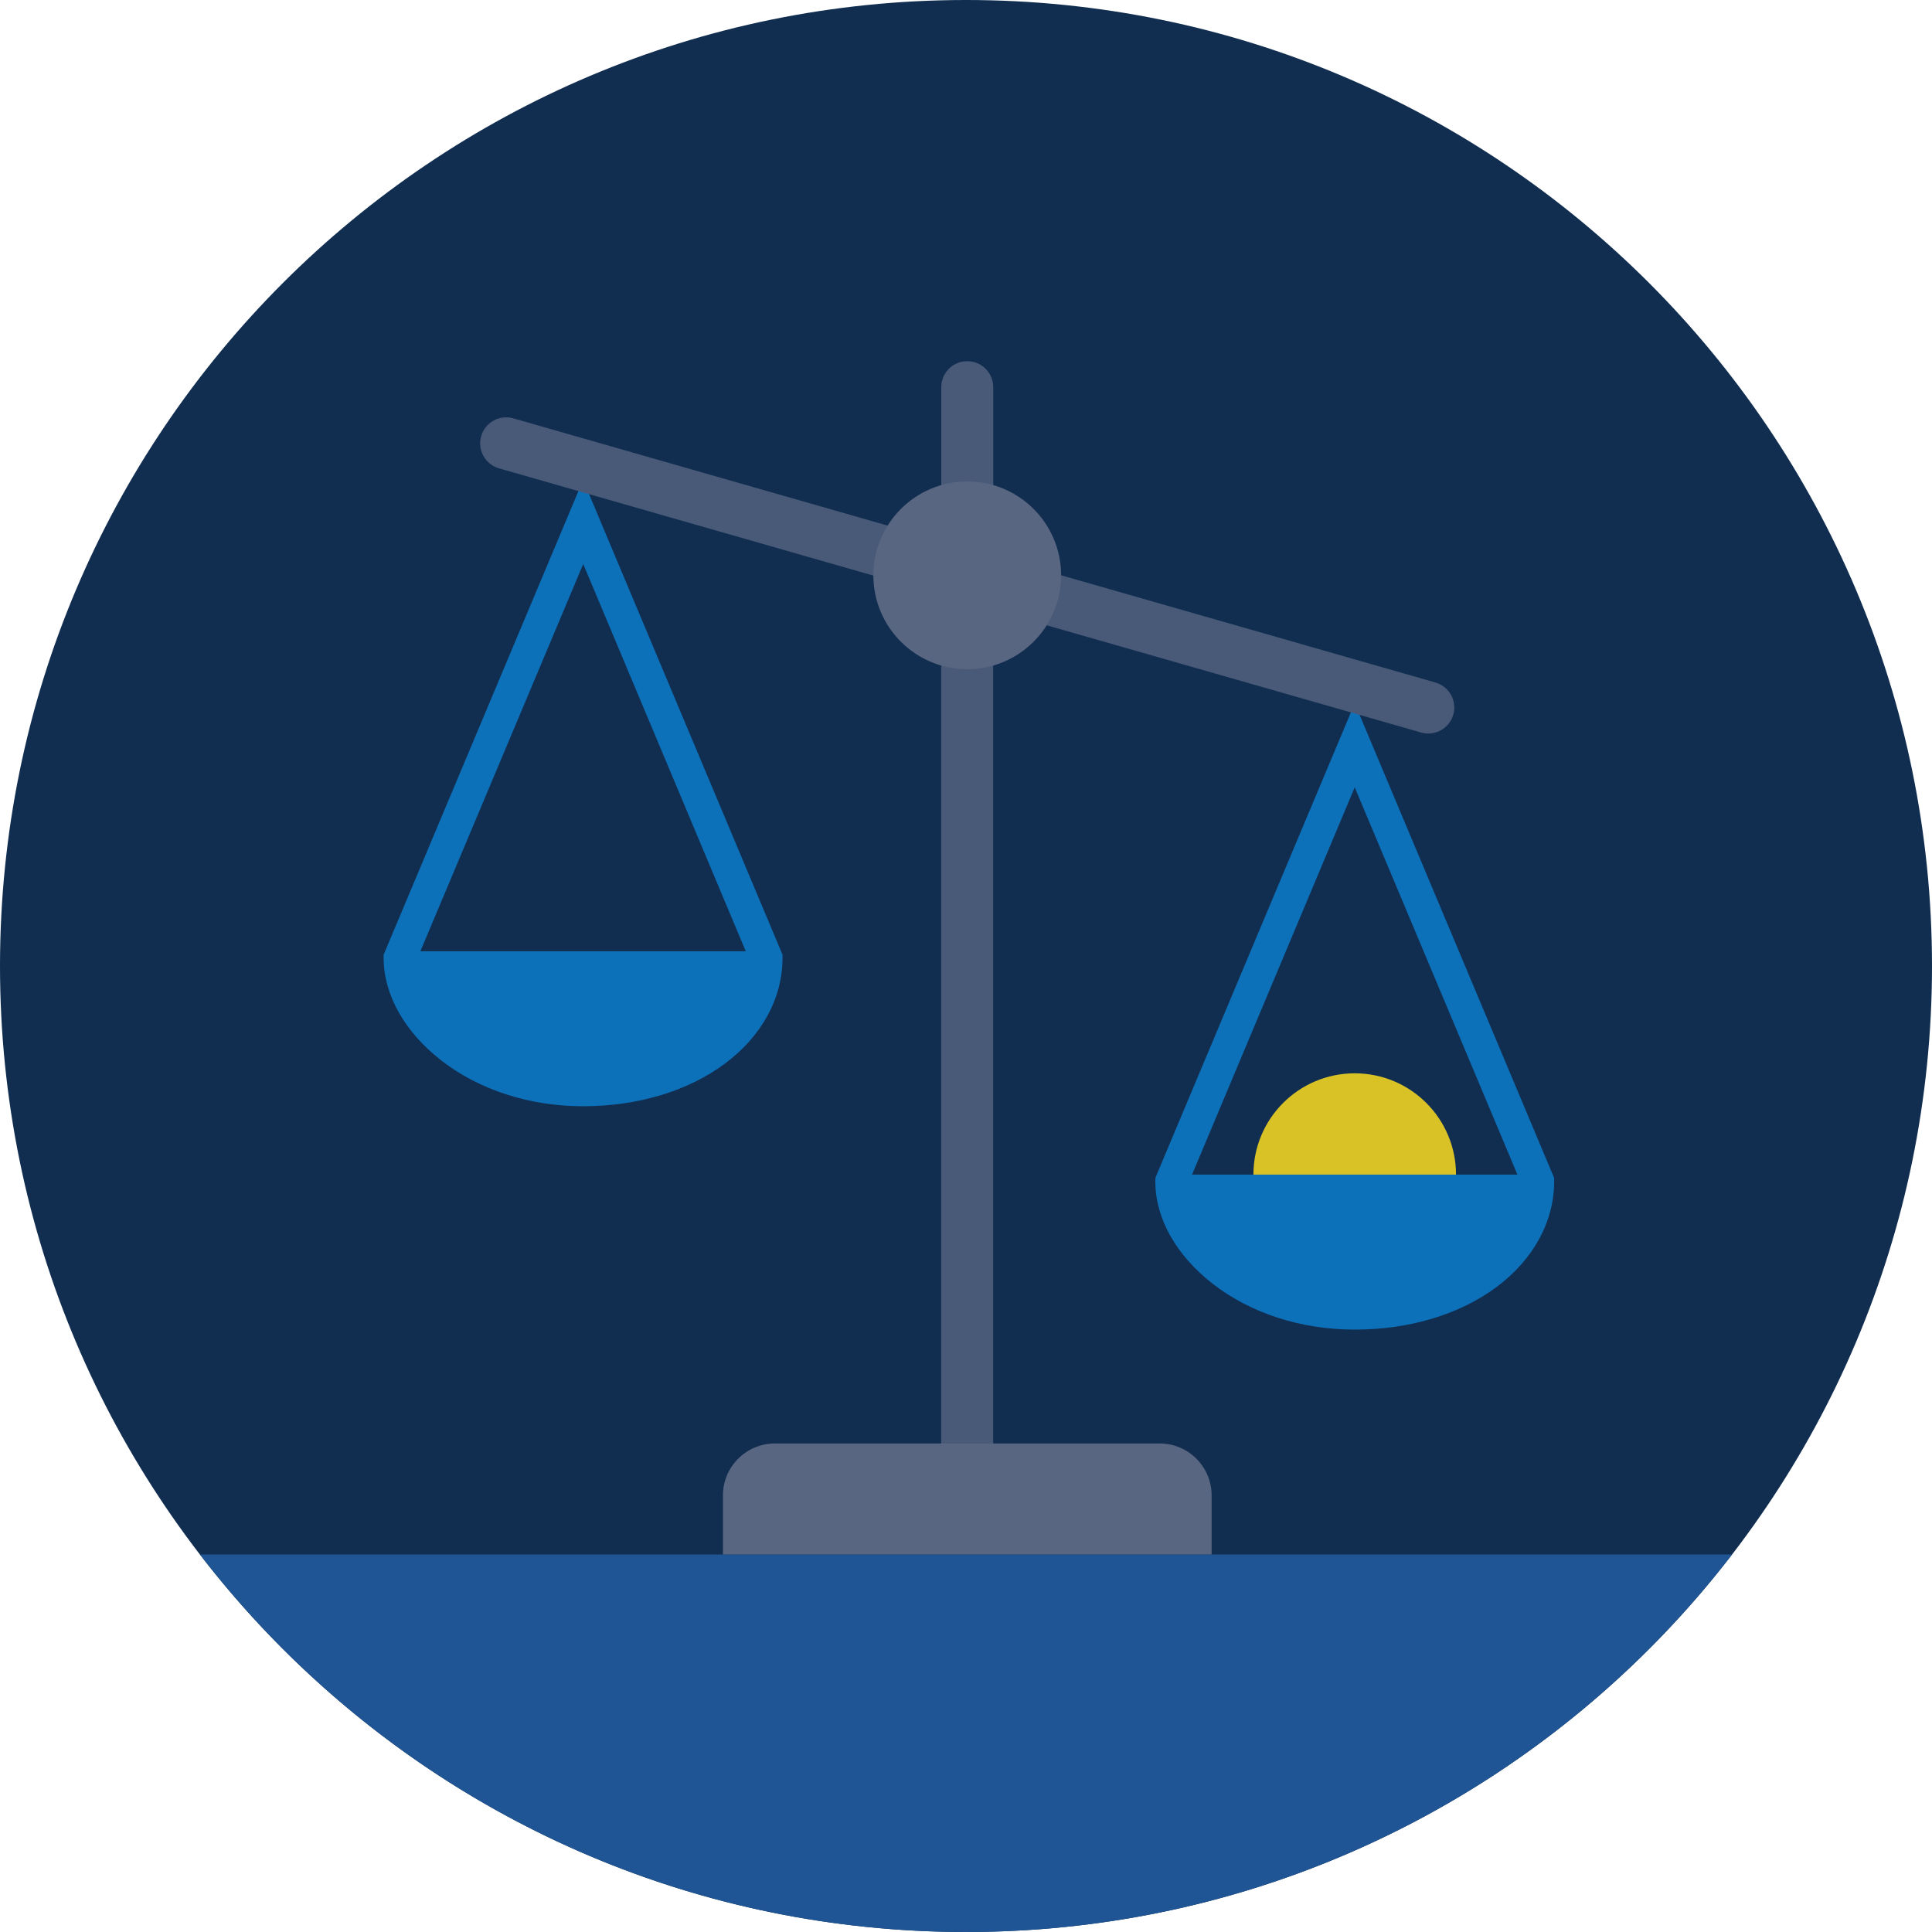
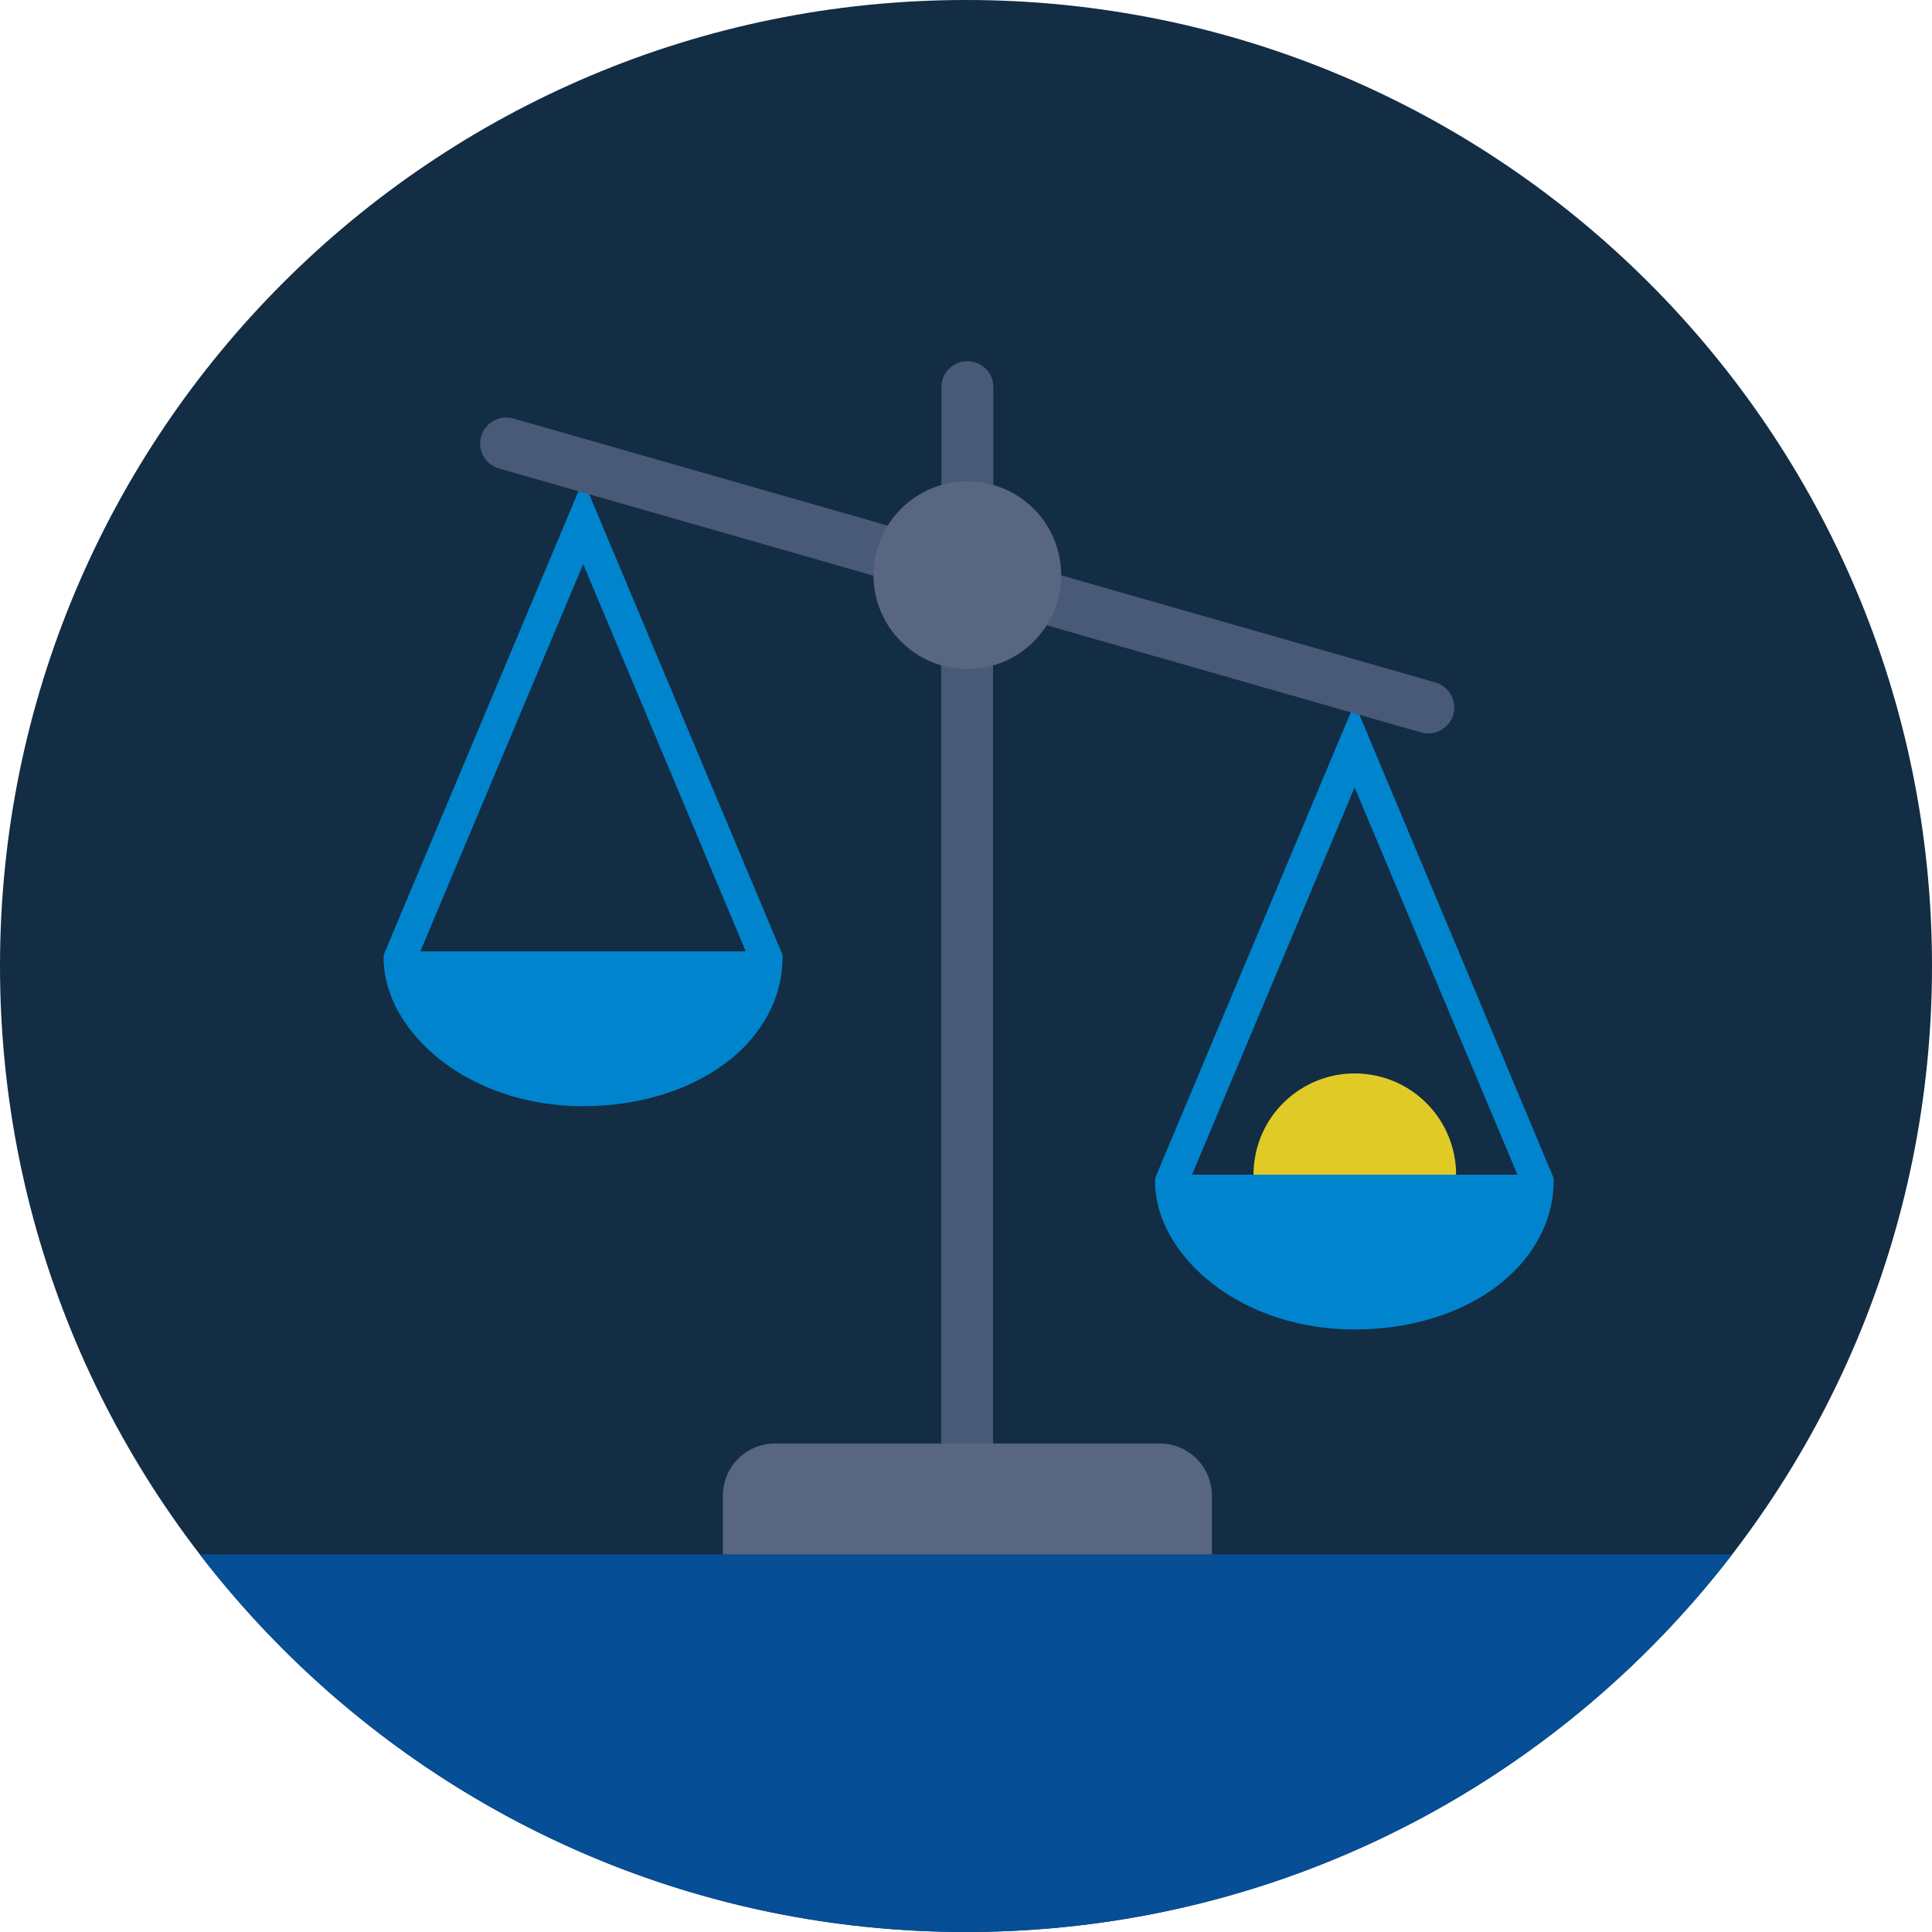
- <svg xmlns="http://www.w3.org/2000/svg" id="Layer_1" data-name="Layer 1" viewBox="0 0 700 700">
-   <defs>
-     <style>.cls-1{fill:#112e50;}.cls-2{fill:#d9c226;}.cls-3{fill:#0d71ba;}.cls-4{fill:#1f5594;}.cls-5{fill:#485a78;}.cls-6{fill:#596681;}</style>
-   </defs>
-   <circle class="cls-1" cx="350" cy="350" r="350" />
-   <circle class="cls-2" cx="490.84" cy="425.58" r="36.7" />
-   <path class="cls-3" d="M490.84,254.81,419.05,425.73l-.38.9-.07,1,0,.53c0,13.25,7.59,26.74,20.82,37,13.78,10.69,32.05,16.58,51.44,16.58,19.78,0,38-5.48,51.35-15.42S563.1,442.64,563.1,428v-1.19Zm58.95,170.77H431.9l58.94-140.33Z" />
-   <path class="cls-3" d="M211.27,173.9,139.46,344.82l-.46,1.09v1.19c0,13.26,7.59,26.77,20.82,37.07,13.78,10.73,32.05,16.64,51.44,16.64,19.78,0,38-5.48,51.35-15.42s20.91-23.66,20.91-38.29v-1.19Zm58.94,170.76H152.31l59-140.32Z" />
-   <path class="cls-4" d="M72.44,563.21C136.43,646.38,237,700,350,700s213.57-53.62,277.56-136.79Z" />
-   <path class="cls-5" d="M520.21,247.32,359.87,201.39v-60.8a9.42,9.42,0,1,0-18.83,0V196L185.89,151.55a9.42,9.42,0,0,0-5.19,18.11L341,215.59V530.8a9.42,9.42,0,1,0,18.83,0V221L515,265.43a9.42,9.42,0,0,0,5.19-18.11Z" />
-   <path class="cls-6" d="M280.76,523H420.14A18.84,18.84,0,0,1,439,541.79v21.42a0,0,0,0,1,0,0H261.93a0,0,0,0,1,0,0V541.79A18.84,18.84,0,0,1,280.76,523Z" />
-   <circle class="cls-6" cx="350.45" cy="208.45" r="34.01" />
+ <svg xmlns="http://www.w3.org/2000/svg" version="1.1" id="Layer_1" x="0px" y="0px" viewBox="0 0 700 700" style="enable-background:new 0 0 700 700;" xml:space="preserve">
+   <style type="text/css">
+ 	.st0{fill:#122D44;}
+ 	.st1{fill:#E0CB26;}
+ 	.st2{fill:#0084CE;}
+ 	.st3{fill:#064E96;}
+ 	.st4{fill:#485A78;}
+ 	.st5{fill:#596681;}
+ </style>
+   <circle class="st0" cx="350" cy="350" r="350" />
+   <ellipse transform="matrix(0.1602 -0.9871 0.9871 0.1602 -7.8685 841.9116)" class="st1" cx="490.8" cy="425.6" rx="36.7" ry="36.7" />
+   <path class="st2" d="M490.8,254.8L419,425.7l-0.4,0.9l-0.1,1v0.5c0,13.2,7.6,26.7,20.8,37c13.8,10.7,32,16.6,51.4,16.6  c19.8,0,38-5.5,51.3-15.4s20.9-23.7,20.9-38.3v-1.2L490.8,254.8z M549.8,425.6H431.9l58.9-140.3L549.8,425.6z" />
+   <path class="st2" d="M211.3,173.9l-71.8,170.9l-0.5,1.1v1.2c0,13.3,7.6,26.8,20.8,37.1c13.8,10.7,32.1,16.6,51.4,16.6  c19.8,0,38-5.5,51.4-15.4s20.9-23.7,20.9-38.3v-1.2L211.3,173.9z M270.2,344.7H152.3l59-140.3L270.2,344.7z" />
+   <path class="st3" d="M72.4,563.2C136.4,646.4,237,700,350,700s213.6-53.6,277.6-136.8H72.4z" />
+   <path class="st4" d="M520.2,247.3l-160.3-45.9v-60.8c0.2-5.2-3.9-9.6-9.1-9.7c-5.2-0.2-9.6,3.9-9.7,9.1c0,0.2,0,0.4,0,0.6V196  l-155.2-44.4c-5-1.4-10.2,1.6-11.6,6.6c-1.4,4.9,1.5,10.1,6.4,11.5L341,215.6v315.2c-0.2,5.2,3.9,9.6,9.1,9.7  c5.2,0.2,9.6-3.9,9.7-9.1c0-0.2,0-0.4,0-0.6V221L515,265.4c5,1.4,10.2-1.6,11.6-6.6C527.9,253.9,525.1,248.8,520.2,247.3  L520.2,247.3z" />
+   <path class="st5" d="M280.8,523h139.4c10.4,0,18.8,8.4,18.9,18.8v21.4l0,0H261.9l0,0v-21.4C262,531.4,270.4,523,280.8,523z" />
+   <circle class="st5" cx="350.5" cy="208.4" r="34" />
</svg>
